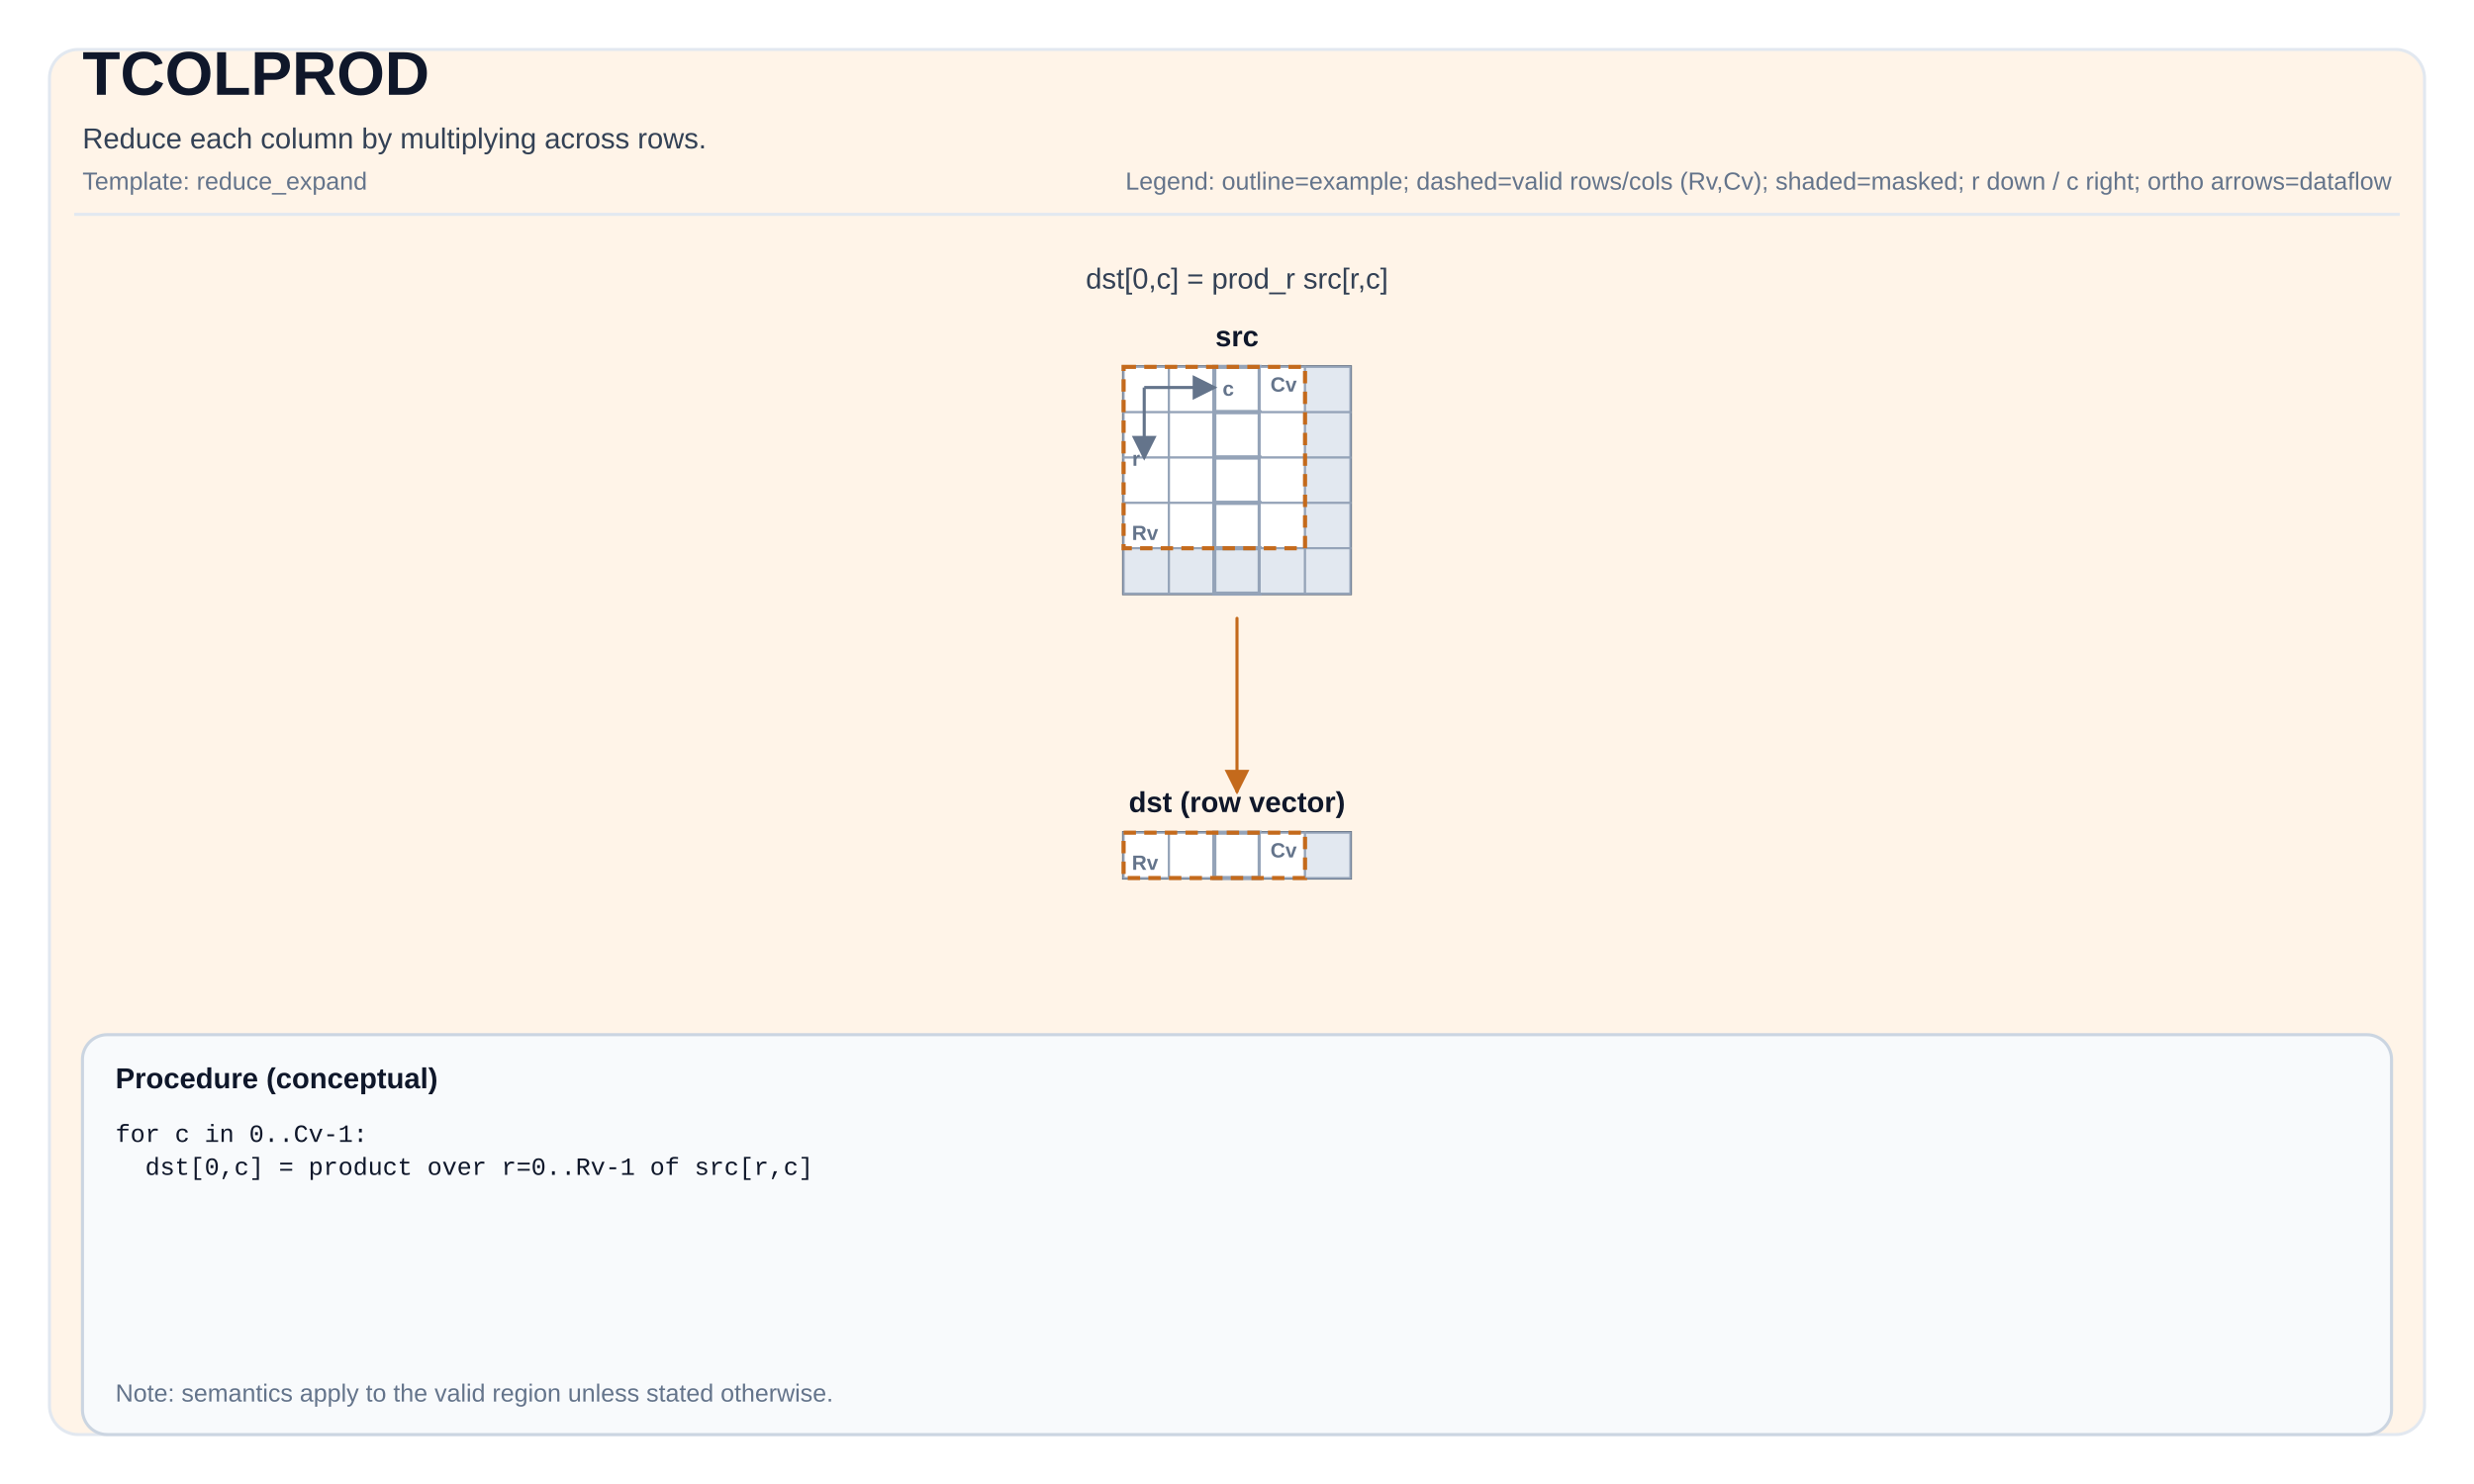
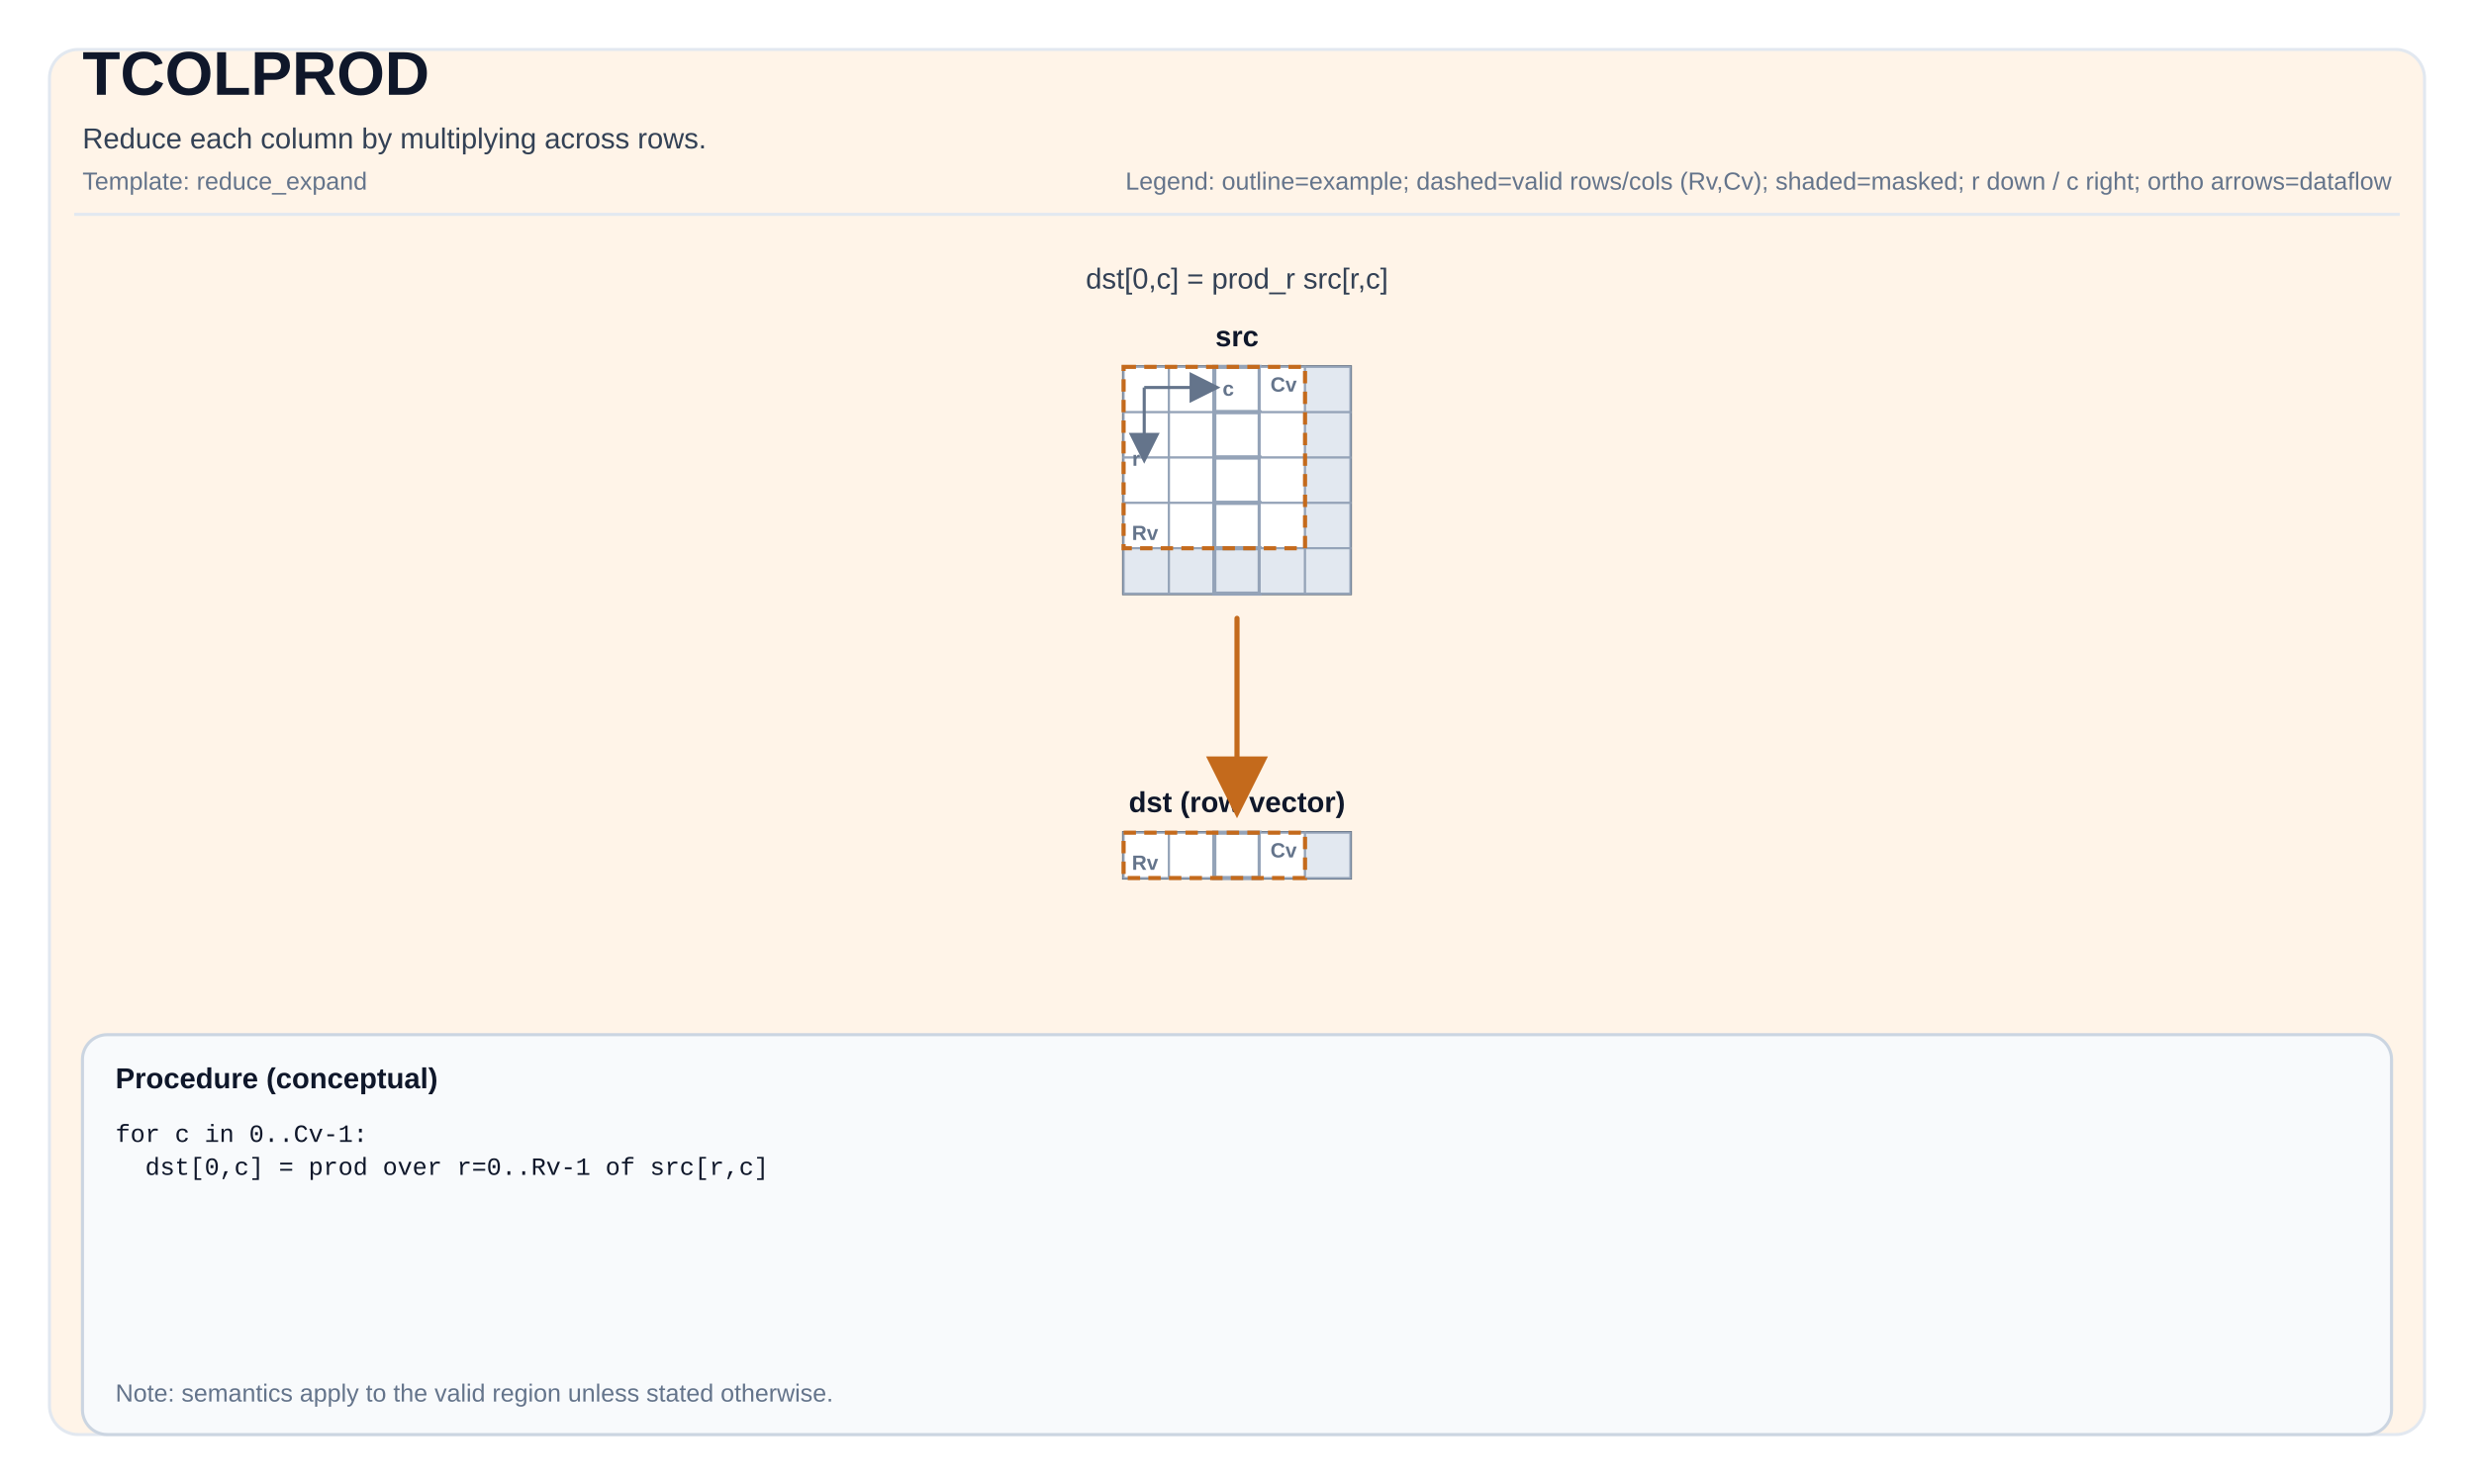
<svg xmlns="http://www.w3.org/2000/svg" width="1200" height="720" viewBox="0 0 1200 720" role="img" aria-label="TCOLPROD tile operation diagram">
  <defs>
-     <marker id="arrow" markerWidth="8" markerHeight="8" refX="7" refY="4" orient="auto">
-       <path d="M0,0 L0,8 L8,4 z" fill="#C46A1C" />
+     <marker id="arrow" markerWidth="12" markerHeight="12" refX="10" refY="6" orient="auto">
+       <path d="M0,0 L0,12 L12,6 z" fill="#C46A1C" />
    </marker>
-     <marker id="axisArrow" markerWidth="8" markerHeight="8" refX="7" refY="4" orient="auto">
-       <path d="M0,0 L0,8 L8,4 z" fill="#64748b" />
+     <marker id="axisArrow" markerWidth="10" markerHeight="10" refX="8" refY="5" orient="auto">
+       <path d="M0,0 L0,10 L10,5 z" fill="#64748b" />
    </marker>
  </defs>
  <style>
svg { font-family: Arial, Helvetica, sans-serif; }
.title { font-size: 30px; font-weight: 700; fill: #0f172a; }
.subtitle { font-size: 14px; fill: #334155; }
.meta { font-size: 12px; fill: #64748b; }
.frame { fill: white; }
.panel { fill: #FFF4E8; stroke: #e2e8f0; stroke-width: 1.5; rx: 14; }
.tileLabel { font-size: 14px; font-weight: 700; fill: #0f172a; }
.tileBorder { fill: none; stroke: #475569; stroke-width: 1.5; }
.cell { fill: #ffffff; stroke: #94a3b8; stroke-width: 1; }
.cellMasked { fill: #e2e8f0; }
.cellHL { stroke-width: 2; }
.cellText { font-family: ui-monospace, SFMono-Regular, Menlo, Monaco, Consolas, 'Liberation Mono', 'Courier New', monospace; font-size: 10px; fill: #0f172a; }
- .arrow { stroke-width: 1.5; fill: none; stroke-linejoin: round; stroke-linecap: round; }
+ .arrow { stroke-width: 2.5; fill: none; stroke-linejoin: round; stroke-linecap: round; }
.axisLine { stroke: #64748b; stroke-width: 1.5; fill: none; }
.axisText { font-size: 10px; fill: #64748b; font-weight: 700; }
.opCircle { fill: #ffffff; stroke-width: 2; }
.opRect { fill: #ffffff; stroke-width: 2; }
.opText { font-size: 10px; font-weight: 800; fill: #0f172a; }
.procBox { fill: #f8fafc; stroke: #cbd5e1; stroke-width: 1.5; rx: 12; }
.procTitle { font-size: 14px; font-weight: 700; fill: #0f172a; }
.procText { font-family: ui-monospace, SFMono-Regular, Menlo, Monaco, Consolas, 'Liberation Mono', 'Courier New', monospace; font-size: 12px; fill: #0f172a; }
.smallLabel { font-size: 12px; fill: #334155; }
.scalarBox { fill: #ffffff; stroke: #cbd5e1; stroke-width: 1.5; }
.scalarValue { font-size: 16px; font-weight: 700; }
.validBox { fill: none; stroke-width: 2; stroke-dasharray: 6 4; }
</style>
  <rect x="0" y="0" width="1200" height="720" class="frame" />
  <rect x="24" y="24" width="1152" height="672" class="panel" />
  <text x="40" y="46" class="title">TCOLPROD</text>
  <text x="40" y="72" class="subtitle">Reduce each column by multiplying across rows.</text>
  <text x="40" y="92" class="meta">Template: reduce_expand</text>
  <text x="1160" y="92" class="meta" text-anchor="end">Legend: outline=example; dashed=valid rows/cols (Rv,Cv); shaded=masked; r down / c right; ortho arrows=dataflow</text>
  <line x1="36" y1="104" x2="1164" y2="104" stroke="#e2e8f0" stroke-width="1.5" />
  <text x="600" y="168" class="tileLabel" text-anchor="middle">src</text>
  <rect x="545" y="178" width="110" height="110" class="tileBorder" />
  <rect x="545" y="178" width="22" height="22" class="cell" />
  <rect x="567" y="178" width="22" height="22" class="cell" />
  <rect x="589" y="178" width="22" height="22" class="cell cellHL" stroke="#C46A1C" />
  <rect x="611" y="178" width="22" height="22" class="cell" />
  <rect x="633" y="178" width="22" height="22" class="cell cellMasked" />
  <rect x="545" y="200" width="22" height="22" class="cell" />
  <rect x="567" y="200" width="22" height="22" class="cell" />
  <rect x="589" y="200" width="22" height="22" class="cell cellHL" stroke="#C46A1C" />
  <rect x="611" y="200" width="22" height="22" class="cell" />
  <rect x="633" y="200" width="22" height="22" class="cell cellMasked" />
  <rect x="545" y="222" width="22" height="22" class="cell" />
  <rect x="567" y="222" width="22" height="22" class="cell" />
  <rect x="589" y="222" width="22" height="22" class="cell cellHL" stroke="#C46A1C" />
  <rect x="611" y="222" width="22" height="22" class="cell" />
  <rect x="633" y="222" width="22" height="22" class="cell cellMasked" />
  <rect x="545" y="244" width="22" height="22" class="cell" />
  <rect x="567" y="244" width="22" height="22" class="cell" />
  <rect x="589" y="244" width="22" height="22" class="cell cellHL" stroke="#C46A1C" />
  <rect x="611" y="244" width="22" height="22" class="cell" />
  <rect x="633" y="244" width="22" height="22" class="cell cellMasked" />
  <rect x="545" y="266" width="22" height="22" class="cell cellMasked" />
  <rect x="567" y="266" width="22" height="22" class="cell cellMasked" />
  <rect x="589" y="266" width="22" height="22" class="cell cellMasked cellHL" stroke="#C46A1C" />
  <rect x="611" y="266" width="22" height="22" class="cell cellMasked" />
  <rect x="633" y="266" width="22" height="22" class="cell cellMasked" />
  <rect x="545" y="178" width="88" height="88" class="validBox" stroke="#C46A1C" />
  <text x="549" y="262" class="axisText">Rv</text>
  <text x="629" y="190" class="axisText" text-anchor="end">Cv</text>
  <path d="M 555 188 L 589 188" class="axisLine" marker-end="url(#axisArrow)" />
  <path d="M 555 188 L 555 222" class="axisLine" marker-end="url(#axisArrow)" />
  <text x="593" y="192" class="axisText">c</text>
  <text x="553" y="226" class="axisText" text-anchor="end">r</text>
  <text x="600" y="394" class="tileLabel" text-anchor="middle">dst (row vector)</text>
  <rect x="545" y="404" width="110" height="22" class="tileBorder" />
  <rect x="545" y="404" width="22" height="22" class="cell" />
  <rect x="567" y="404" width="22" height="22" class="cell" />
  <rect x="589" y="404" width="22" height="22" class="cell cellHL" stroke="#C46A1C" />
  <rect x="611" y="404" width="22" height="22" class="cell" />
  <rect x="633" y="404" width="22" height="22" class="cell cellMasked" />
  <rect x="545" y="404" width="88" height="22" class="validBox" stroke="#C46A1C" />
  <text x="549" y="422" class="axisText">Rv</text>
  <text x="629" y="416" class="axisText" text-anchor="end">Cv</text>
  <text x="600" y="140" class="subtitle" text-anchor="middle" fill="#C46A1C">dst[0,c] = prod_r src[r,c]</text>
-   <path d="M 600 300 L 600 384" class="arrow" stroke="#C46A1C" marker-end="url(#arrow)" />
+   <path d="M 600 300 L 600 346 L 600 346 L 600 392" class="arrow" stroke="#C46A1C" marker-end="url(#arrow)" />
  <rect x="40" y="502" width="1120" height="194" class="procBox" />
  <text x="56" y="528" class="procTitle">Procedure (conceptual)</text>
  <text x="56" y="554" class="procText" xml:space="preserve">
    <tspan x="56" dy="0">for c in 0..Cv-1:</tspan>
-     <tspan x="56" dy="16">  dst[0,c] = product over r=0..Rv-1 of src[r,c]</tspan>
+     <tspan x="56" dy="16">  dst[0,c] = prod over r=0..Rv-1 of src[r,c]</tspan>
  </text>
  <text x="56" y="680" class="meta">Note: semantics apply to the valid region unless stated otherwise.</text>
</svg>
